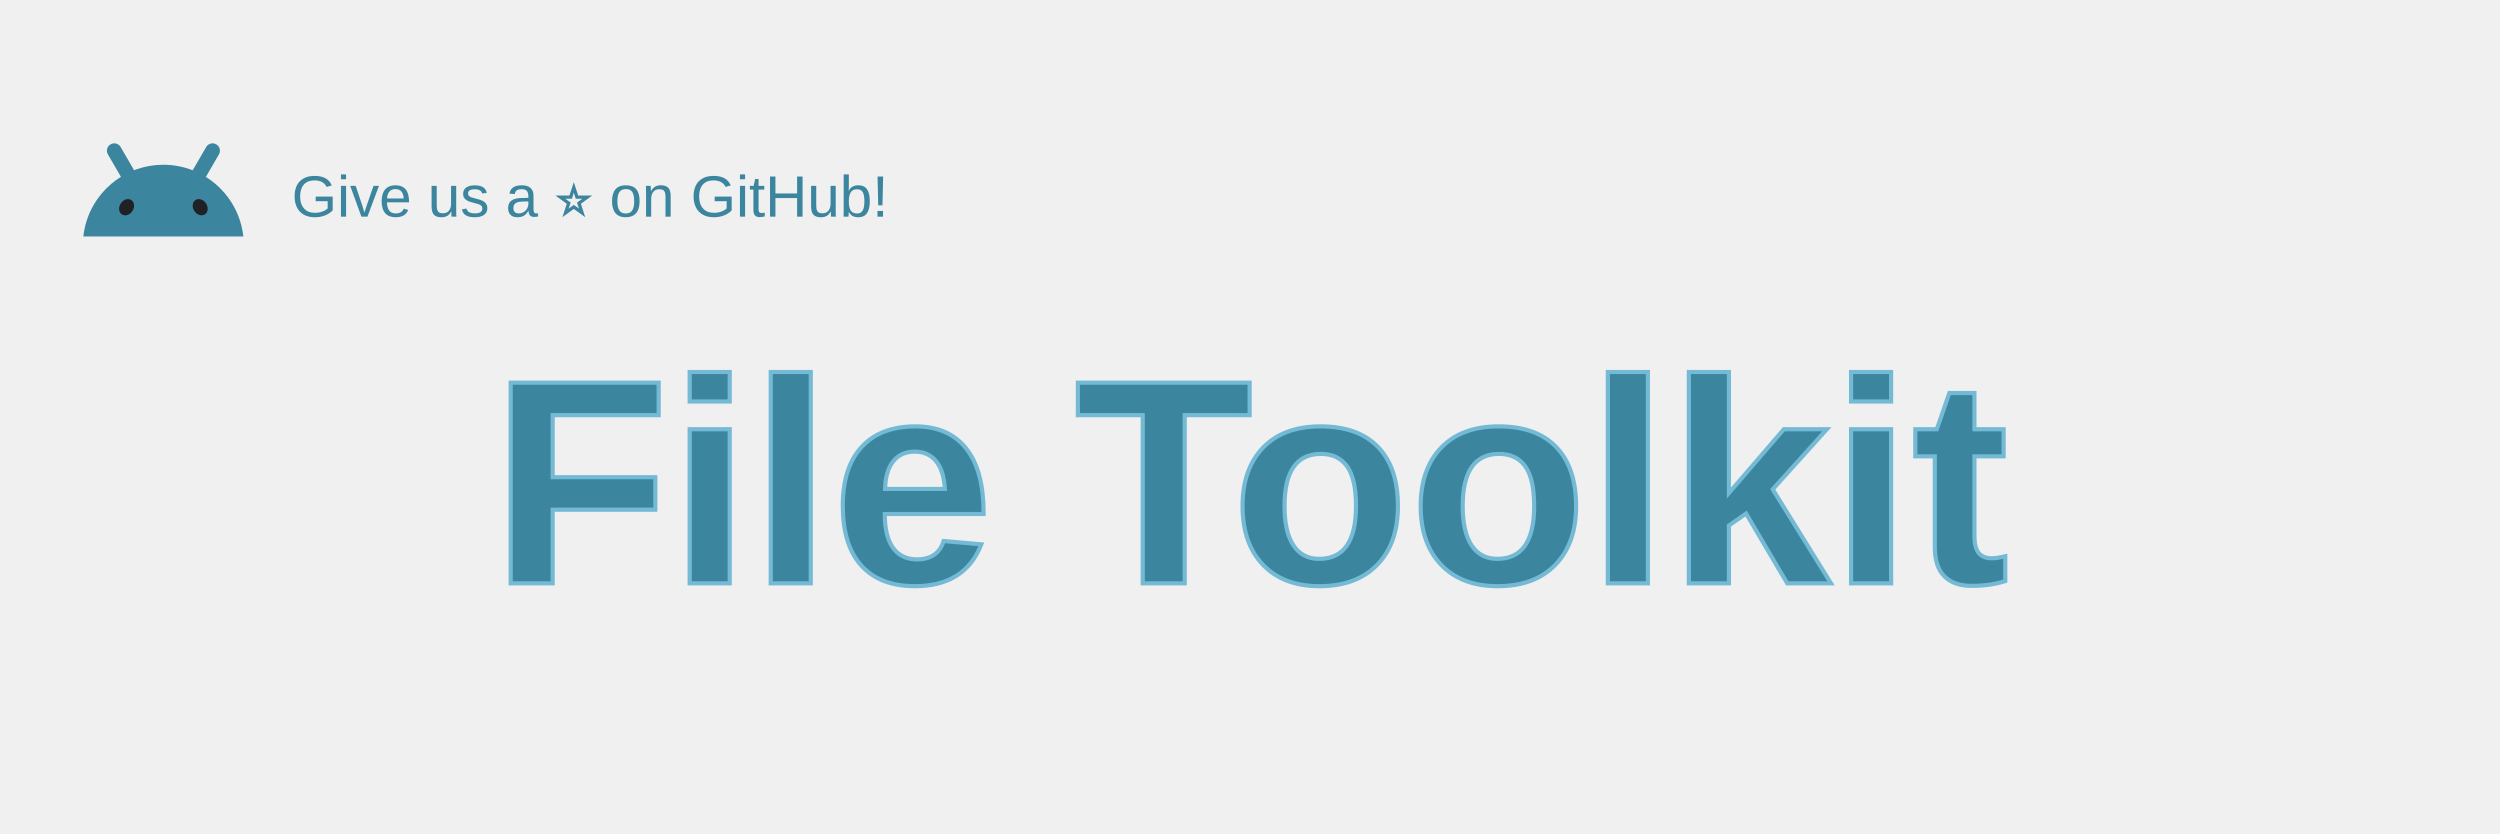
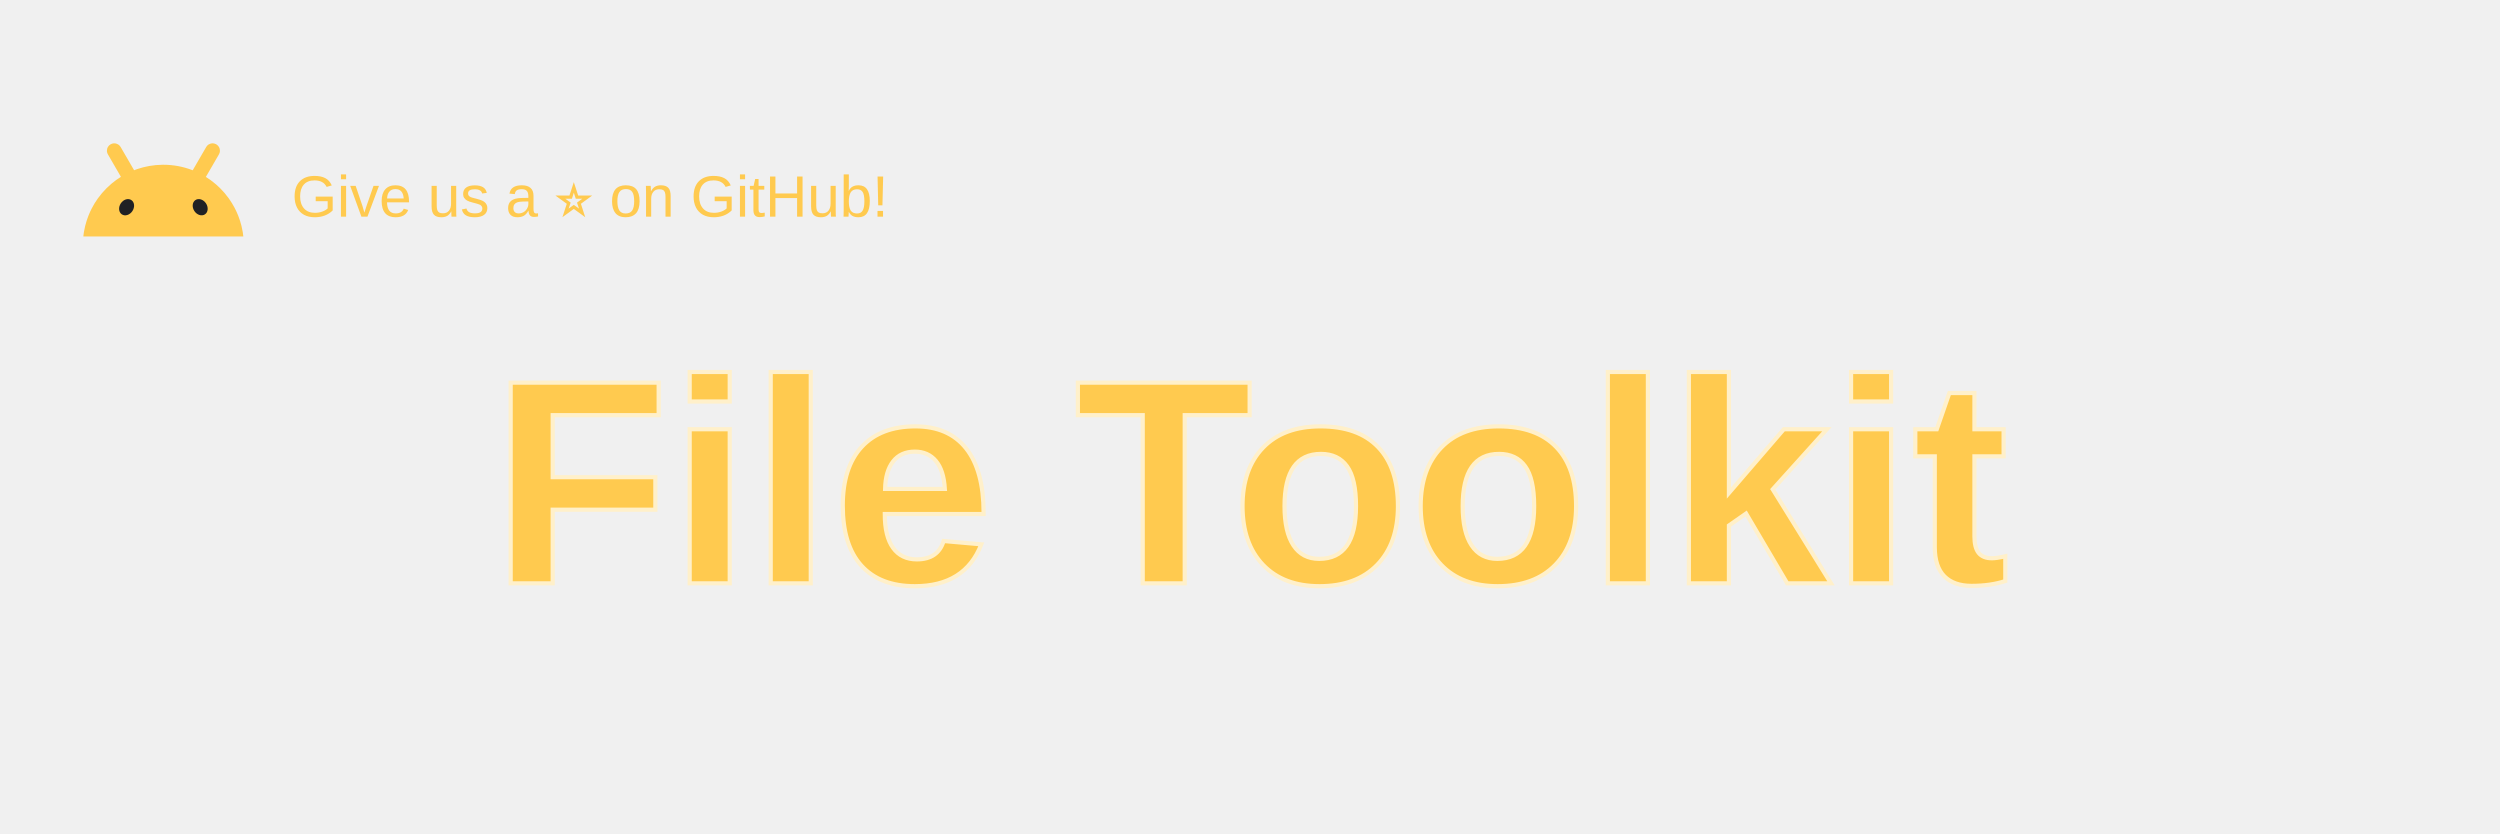
<svg xmlns="http://www.w3.org/2000/svg" width="600" height="200" viewBox="0 0 600 200">
  <rect width="600" height="200" fill="transparent" />
-   <text x="70" y="52" font-family="Arial, sans-serif" font-size="14" fill="#3c859e">
+   <text x="70" y="52" font-family="Arial, sans-serif" font-size="14" fill="#ffca4f">
        Give us a ⭐ on GitHub!
    </text>
  <g transform="translate(20,26) scale(1.2)">
    <g clip-path="url(#clip0_13391_183193)">
-       <path d="M31.908 24.922C31.898 24.857 31.888 24.792 31.877 24.727C31.811 24.326 31.729 23.929 31.633 23.538C31.465 22.854 31.254 22.186 31.002 21.54C30.789 20.993 30.547 20.46 30.278 19.944C29.932 19.282 29.541 18.645 29.11 18.04C28.581 17.299 27.991 16.604 27.346 15.964C27.076 15.695 26.796 15.436 26.507 15.187C25.881 14.647 25.212 14.155 24.507 13.715C24.513 13.705 24.519 13.694 24.525 13.684C24.848 13.126 25.171 12.57 25.494 12.012C25.81 11.468 26.125 10.924 26.441 10.38C26.668 9.989 26.895 9.598 27.121 9.207C27.175 9.114 27.217 9.018 27.249 8.92C27.337 8.647 27.341 8.359 27.27 8.091C27.252 8.025 27.23 7.96 27.204 7.897C27.177 7.834 27.146 7.773 27.111 7.713C26.99 7.511 26.818 7.334 26.601 7.206C26.409 7.092 26.195 7.024 25.975 7.005C25.883 6.997 25.79 6.998 25.698 7.007C25.622 7.015 25.546 7.029 25.471 7.048C25.204 7.119 24.956 7.266 24.763 7.478C24.693 7.554 24.631 7.639 24.577 7.731C24.35 8.122 24.123 8.513 23.897 8.904L22.95 10.536C22.627 11.094 22.304 11.65 21.981 12.208C21.946 12.269 21.91 12.33 21.875 12.391C21.826 12.372 21.777 12.352 21.728 12.334C19.948 11.655 18.017 11.284 15.999 11.284C15.944 11.284 15.889 11.284 15.834 11.285C14.039 11.303 12.314 11.615 10.706 12.174C10.52 12.239 10.336 12.308 10.153 12.38C10.12 12.322 10.087 12.266 10.054 12.209C9.731 11.651 9.408 11.095 9.085 10.537C8.769 9.993 8.454 9.449 8.138 8.905C7.911 8.514 7.684 8.123 7.458 7.732C7.404 7.639 7.342 7.555 7.272 7.479C7.079 7.267 6.831 7.12 6.564 7.049C6.489 7.03 6.413 7.016 6.337 7.008C6.245 6.998 6.152 6.998 6.06 7.005C5.84 7.024 5.626 7.092 5.434 7.207C5.217 7.335 5.046 7.511 4.924 7.714C4.889 7.773 4.858 7.835 4.831 7.898C4.805 7.961 4.782 8.026 4.765 8.092C4.694 8.36 4.698 8.647 4.786 8.921C4.818 9.019 4.86 9.115 4.914 9.208C5.141 9.598 5.368 9.99 5.594 10.38C5.91 10.925 6.225 11.469 6.541 12.013C6.864 12.57 7.187 13.127 7.51 13.685C7.513 13.689 7.516 13.694 7.518 13.699C6.867 14.103 6.247 14.552 5.662 15.042C5.312 15.336 4.975 15.644 4.651 15.966C4.007 16.606 3.417 17.3 2.888 18.042C2.456 18.647 2.065 19.282 1.72 19.946C1.451 20.462 1.208 20.994 0.996 21.542C0.744 22.188 0.532 22.855 0.365 23.539C0.269 23.93 0.188 24.326 0.121 24.729C0.11 24.794 0.1 24.859 0.09 24.924C0.054 25.157 0.023 25.392 -0.002 25.628H31.998C31.972 25.392 31.942 25.157 31.906 24.924L31.908 24.922Z" fill="#3c859e" />
+       <path d="M31.908 24.922C31.898 24.857 31.888 24.792 31.877 24.727C31.811 24.326 31.729 23.929 31.633 23.538C31.465 22.854 31.254 22.186 31.002 21.54C30.789 20.993 30.547 20.46 30.278 19.944C29.932 19.282 29.541 18.645 29.11 18.04C28.581 17.299 27.991 16.604 27.346 15.964C27.076 15.695 26.796 15.436 26.507 15.187C25.881 14.647 25.212 14.155 24.507 13.715C24.513 13.705 24.519 13.694 24.525 13.684C24.848 13.126 25.171 12.57 25.494 12.012C25.81 11.468 26.125 10.924 26.441 10.38C26.668 9.989 26.895 9.598 27.121 9.207C27.175 9.114 27.217 9.018 27.249 8.92C27.337 8.647 27.341 8.359 27.27 8.091C27.252 8.025 27.23 7.96 27.204 7.897C27.177 7.834 27.146 7.773 27.111 7.713C26.99 7.511 26.818 7.334 26.601 7.206C26.409 7.092 26.195 7.024 25.975 7.005C25.883 6.997 25.79 6.998 25.698 7.007C25.622 7.015 25.546 7.029 25.471 7.048C25.204 7.119 24.956 7.266 24.763 7.478C24.693 7.554 24.631 7.639 24.577 7.731C24.35 8.122 24.123 8.513 23.897 8.904L22.95 10.536C22.627 11.094 22.304 11.65 21.981 12.208C21.946 12.269 21.91 12.33 21.875 12.391C21.826 12.372 21.777 12.352 21.728 12.334C19.948 11.655 18.017 11.284 15.999 11.284C15.944 11.284 15.889 11.284 15.834 11.285C14.039 11.303 12.314 11.615 10.706 12.174C10.52 12.239 10.336 12.308 10.153 12.38C10.12 12.322 10.087 12.266 10.054 12.209C9.731 11.651 9.408 11.095 9.085 10.537C8.769 9.993 8.454 9.449 8.138 8.905C7.911 8.514 7.684 8.123 7.458 7.732C7.404 7.639 7.342 7.555 7.272 7.479C7.079 7.267 6.831 7.12 6.564 7.049C6.489 7.03 6.413 7.016 6.337 7.008C6.245 6.998 6.152 6.998 6.06 7.005C5.84 7.024 5.626 7.092 5.434 7.207C5.217 7.335 5.046 7.511 4.924 7.714C4.889 7.773 4.858 7.835 4.831 7.898C4.805 7.961 4.782 8.026 4.765 8.092C4.694 8.36 4.698 8.647 4.786 8.921C4.818 9.019 4.86 9.115 4.914 9.208C5.141 9.598 5.368 9.99 5.594 10.38C5.91 10.925 6.225 11.469 6.541 12.013C6.864 12.57 7.187 13.127 7.51 13.685C7.513 13.689 7.516 13.694 7.518 13.699C6.867 14.103 6.247 14.552 5.662 15.042C5.312 15.336 4.975 15.644 4.651 15.966C4.007 16.606 3.417 17.3 2.888 18.042C2.456 18.647 2.065 19.282 1.72 19.946C1.451 20.462 1.208 20.994 0.996 21.542C0.744 22.188 0.532 22.855 0.365 23.539C0.269 23.93 0.188 24.326 0.121 24.729C0.11 24.794 0.1 24.859 0.09 24.924C0.054 25.157 0.023 25.392 -0.002 25.628H31.998C31.972 25.392 31.942 25.157 31.906 24.924L31.908 24.922Z" fill="#ffca4f" />
      <path d="M24.321 21.205C24.962 20.779 25.055 19.793 24.529 19.003C24.004 18.214 23.059 17.919 22.419 18.345C21.778 18.771 21.685 19.756 22.211 20.546C22.736 21.336 23.681 21.631 24.321 21.205Z" fill="#202124" />
      <path d="M9.812 20.549C10.338 19.759 10.245 18.774 9.605 18.348C8.964 17.922 8.019 18.216 7.494 19.006C6.969 19.796 7.062 20.781 7.702 21.207C8.342 21.634 9.287 21.339 9.812 20.549Z" fill="#202124" />
    </g>
    <defs>
      <clipPath id="clip0_13391_183193">
        <rect width="32" height="18.627" fill="white" transform="translate(0 7)" />
      </clipPath>
    </defs>
  </g>
-   <text x="300" y="140" font-family="Comic Sans MS, Arial, sans-serif" font-size="70" font-weight="bold" fill="#3c859e" stroke="#75bad5" stroke-width="1" text-anchor="middle" alignment-baseline="middle">
+   <text x="300" y="140" font-family="Comic Sans MS, Arial, sans-serif" font-size="70" font-weight="bold" fill="#ffca4f" stroke="#fff0ca" stroke-width="1" text-anchor="middle" alignment-baseline="middle">
        File Toolkit
    </text>
</svg>
